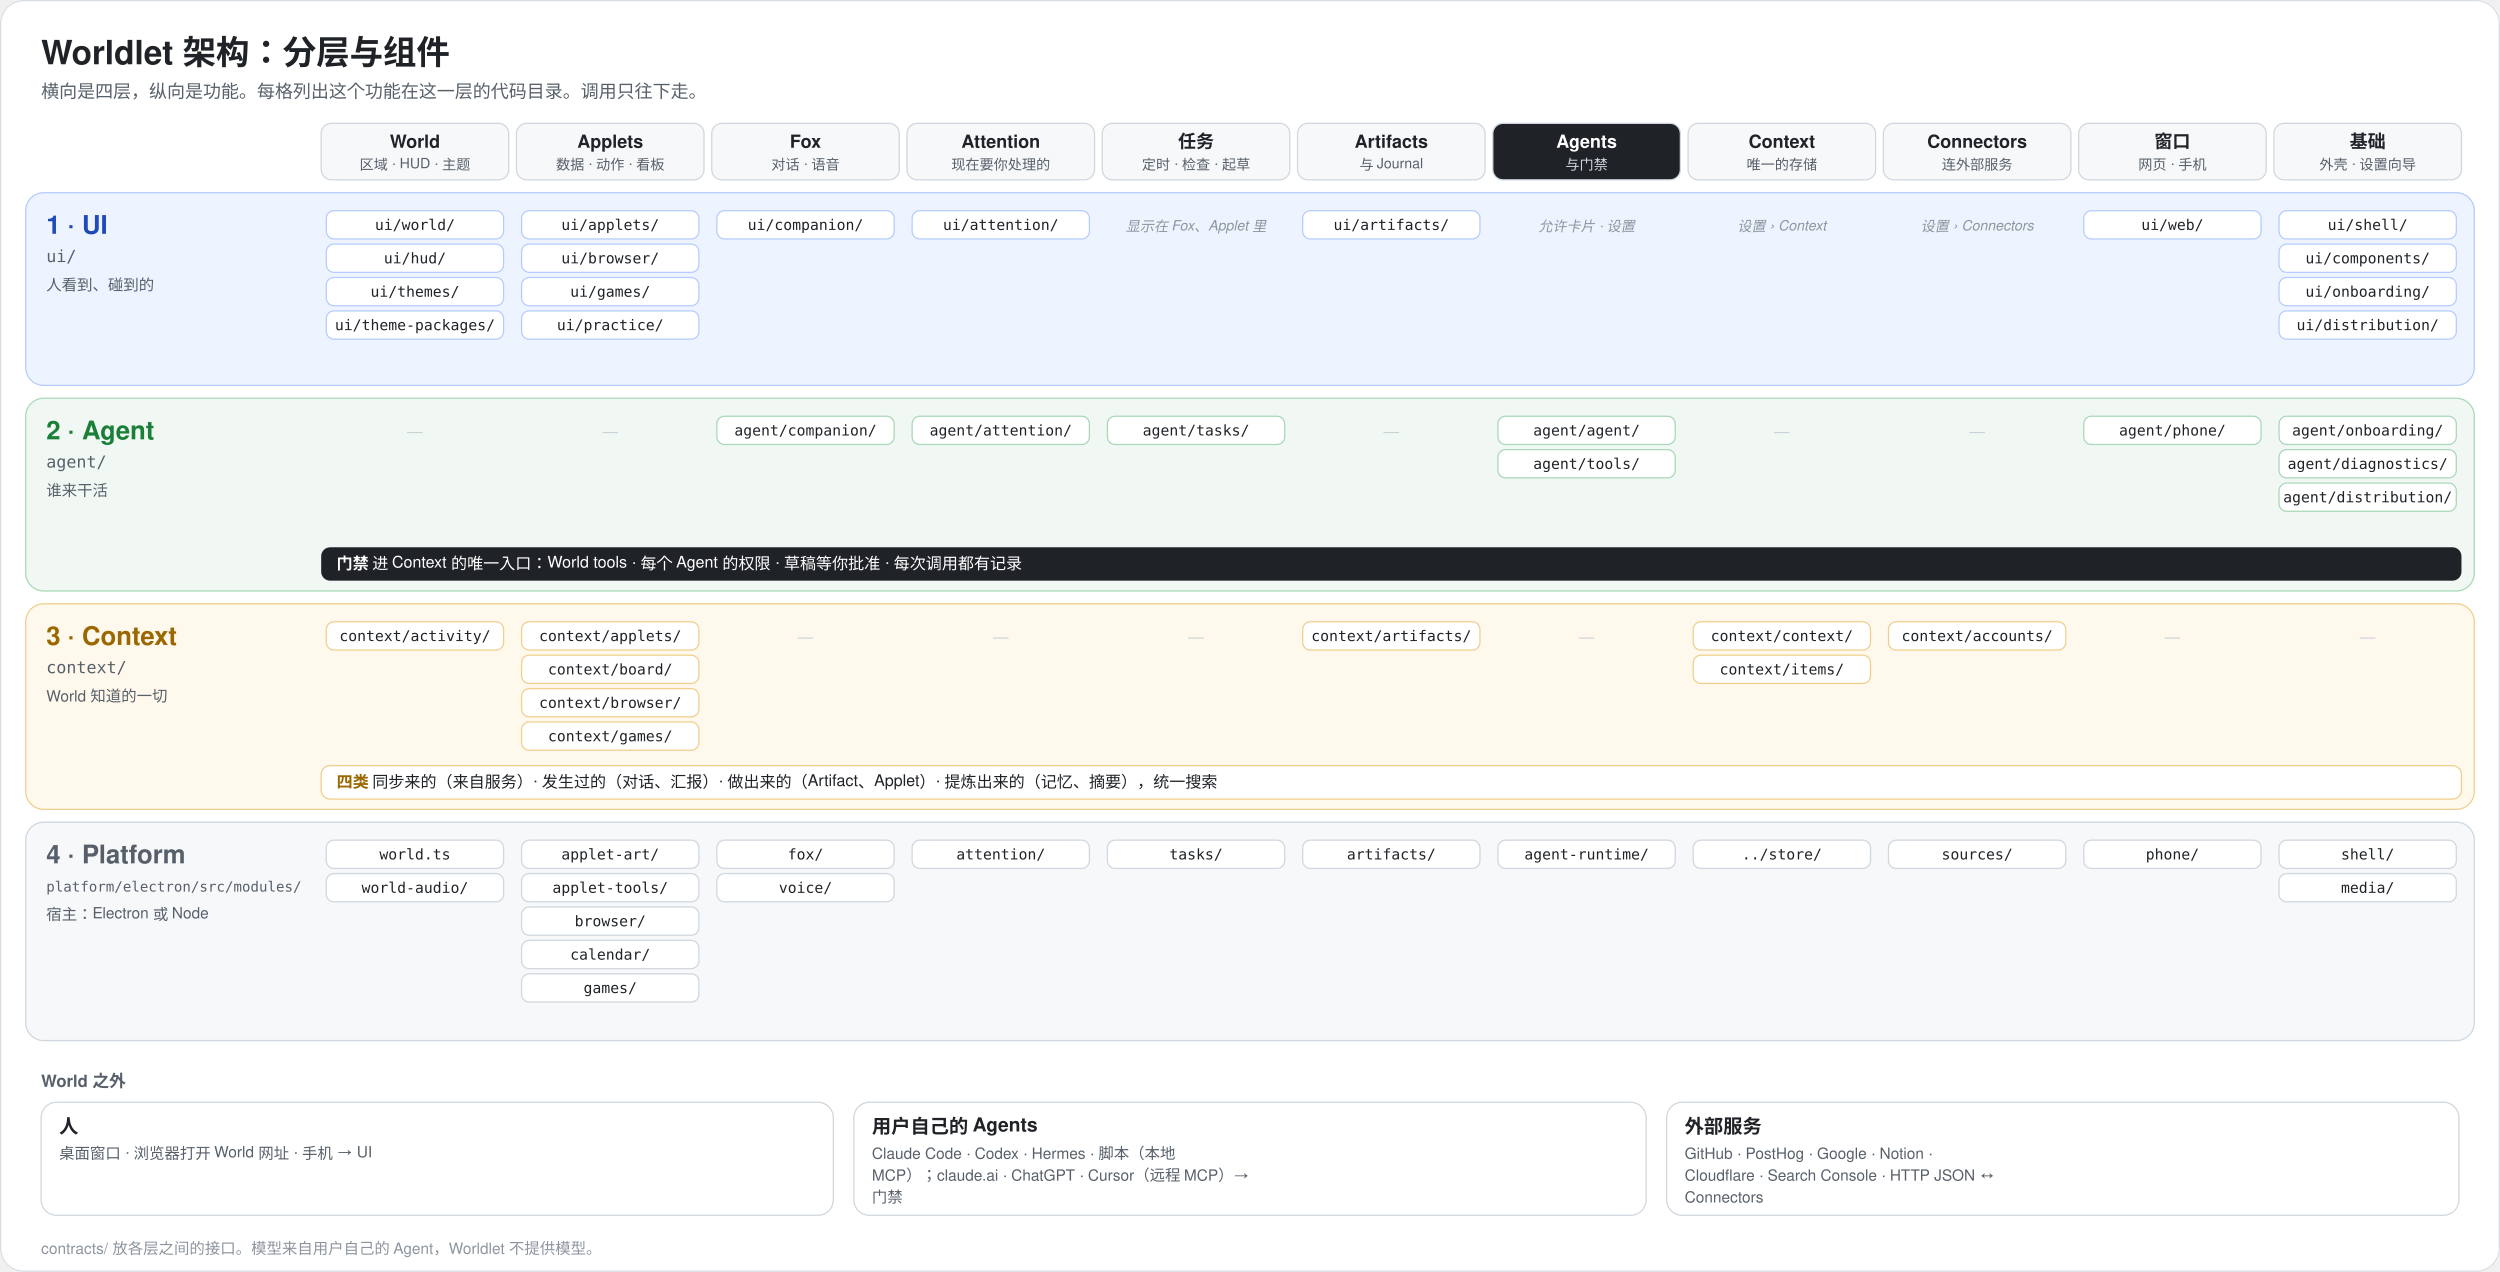
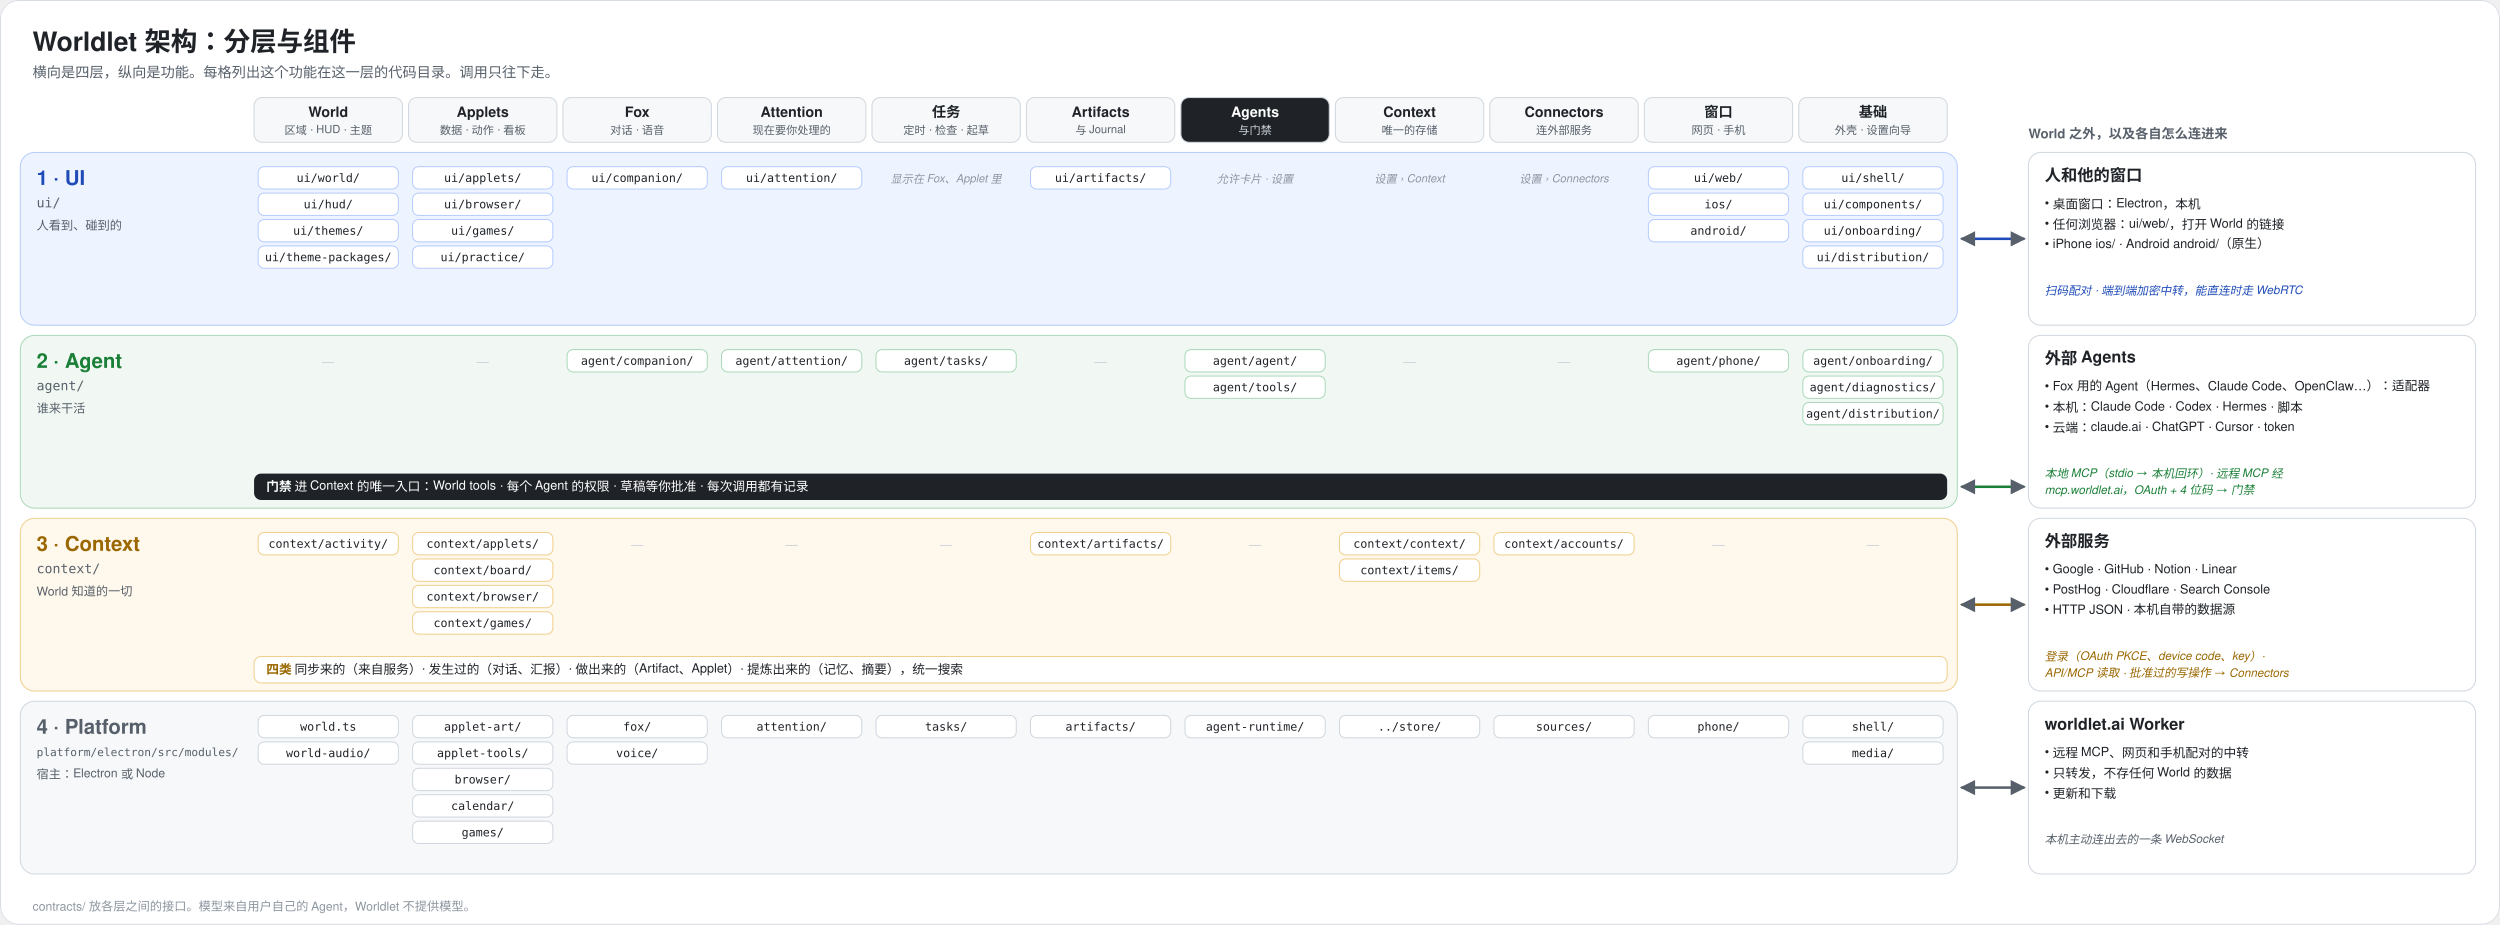
- <svg xmlns="http://www.w3.org/2000/svg" width="1946" height="990" viewBox="0 0 1946 990" font-family="-apple-system, 'Segoe UI', Helvetica, Arial, sans-serif">
+ <svg xmlns="http://www.w3.org/2000/svg" width="2460" height="910" viewBox="0 0 2460 910" font-family="-apple-system, 'Segoe UI', Helvetica, Arial, sans-serif">
  <defs>
-     <marker id="ar" viewBox="0 0 10 10" refX="9" refY="5" markerWidth="7" markerHeight="7" orient="auto-start-reverse">
+     <marker id="ar" viewBox="0 0 10 10" refX="9" refY="5" markerWidth="6" markerHeight="6" orient="auto-start-reverse">
      <path d="M0 0L10 5L0 10z" fill="#57606A" />
    </marker>
  </defs>
-   <rect width="1946" height="990" rx="18" fill="#FFFFFF" />
-   <rect x="0.5" y="0.5" width="1945" height="989" rx="18" fill="none" stroke="#D8DDE4" />
+   <rect width="2460" height="910" rx="18" fill="#FFFFFF" />
+   <rect x="0.5" y="0.5" width="2459" height="909" rx="18" fill="none" stroke="#D8DDE4" />
  <text x="32" y="50" font-size="26" font-weight="700" fill="#1F2328">Worldlet 架构：分层与组件</text>
  <text x="32" y="76" font-size="14" fill="#57606A">横向是四层，纵向是功能。每格列出这个功能在这一层的代码目录。调用只往下走。</text>
  <rect x="250" y="96" width="146" height="44" rx="8" fill="#F6F8FA" stroke="#D0D7DE" />
  <text x="323.0" y="115" font-size="14" font-weight="700" text-anchor="middle" fill="#1F2328">World</text>
  <text x="323.0" y="132" font-size="11" text-anchor="middle" fill="#57606A">区域 · HUD · 主题</text>
  <rect x="402" y="96" width="146" height="44" rx="8" fill="#F6F8FA" stroke="#D0D7DE" />
  <text x="475.0" y="115" font-size="14" font-weight="700" text-anchor="middle" fill="#1F2328">Applets</text>
  <text x="475.0" y="132" font-size="11" text-anchor="middle" fill="#57606A">数据 · 动作 · 看板</text>
  <rect x="554" y="96" width="146" height="44" rx="8" fill="#F6F8FA" stroke="#D0D7DE" />
  <text x="627.0" y="115" font-size="14" font-weight="700" text-anchor="middle" fill="#1F2328">Fox</text>
  <text x="627.0" y="132" font-size="11" text-anchor="middle" fill="#57606A">对话 · 语音</text>
  <rect x="706" y="96" width="146" height="44" rx="8" fill="#F6F8FA" stroke="#D0D7DE" />
  <text x="779.0" y="115" font-size="14" font-weight="700" text-anchor="middle" fill="#1F2328">Attention</text>
  <text x="779.0" y="132" font-size="11" text-anchor="middle" fill="#57606A">现在要你处理的</text>
  <rect x="858" y="96" width="146" height="44" rx="8" fill="#F6F8FA" stroke="#D0D7DE" />
  <text x="931.0" y="115" font-size="14" font-weight="700" text-anchor="middle" fill="#1F2328">任务</text>
  <text x="931.0" y="132" font-size="11" text-anchor="middle" fill="#57606A">定时 · 检查 · 起草</text>
  <rect x="1010" y="96" width="146" height="44" rx="8" fill="#F6F8FA" stroke="#D0D7DE" />
  <text x="1083.0" y="115" font-size="14" font-weight="700" text-anchor="middle" fill="#1F2328">Artifacts</text>
  <text x="1083.0" y="132" font-size="11" text-anchor="middle" fill="#57606A">与 Journal</text>
  <rect x="1162" y="96" width="146" height="44" rx="8" fill="#1F2328" stroke="#D0D7DE" />
  <text x="1235.0" y="115" font-size="14" font-weight="700" text-anchor="middle" fill="#FFFFFF">Agents</text>
  <text x="1235.0" y="132" font-size="11" text-anchor="middle" fill="#D0D7DE">与门禁</text>
  <rect x="1314" y="96" width="146" height="44" rx="8" fill="#F6F8FA" stroke="#D0D7DE" />
  <text x="1387.0" y="115" font-size="14" font-weight="700" text-anchor="middle" fill="#1F2328">Context</text>
  <text x="1387.0" y="132" font-size="11" text-anchor="middle" fill="#57606A">唯一的存储</text>
  <rect x="1466" y="96" width="146" height="44" rx="8" fill="#F6F8FA" stroke="#D0D7DE" />
  <text x="1539.0" y="115" font-size="14" font-weight="700" text-anchor="middle" fill="#1F2328">Connectors</text>
  <text x="1539.0" y="132" font-size="11" text-anchor="middle" fill="#57606A">连外部服务</text>
  <rect x="1618" y="96" width="146" height="44" rx="8" fill="#F6F8FA" stroke="#D0D7DE" />
  <text x="1691.0" y="115" font-size="14" font-weight="700" text-anchor="middle" fill="#1F2328">窗口</text>
  <text x="1691.0" y="132" font-size="11" text-anchor="middle" fill="#57606A">网页 · 手机</text>
  <rect x="1770" y="96" width="146" height="44" rx="8" fill="#F6F8FA" stroke="#D0D7DE" />
  <text x="1843.0" y="115" font-size="14" font-weight="700" text-anchor="middle" fill="#1F2328">基础</text>
  <text x="1843.0" y="132" font-size="11" text-anchor="middle" fill="#57606A">外壳 · 设置向导</text>
-   <rect x="20" y="150" width="1906" height="150" rx="14" fill="#EEF4FF" stroke="#B6CCFE" />
+   <rect x="20" y="150" width="1906" height="170" rx="14" fill="#EEF4FF" stroke="#B6CCFE" />
  <text x="36" y="182" font-size="20" font-weight="800" fill="#1F4BB8">1 · UI</text>
  <text x="36" y="204" font-size="13" font-family="ui-monospace, Menlo, monospace" fill="#57606A">ui/</text>
  <text x="36" y="226" font-size="12" fill="#57606A">人看到、碰到的</text>
  <rect x="254" y="164" width="138" height="22" rx="6" fill="#FFFFFF" stroke="#B6CCFE" />
  <text x="323.0" y="179" font-size="11.5" font-family="ui-monospace, Menlo, monospace" text-anchor="middle" fill="#1F2328">ui/world/</text>
  <rect x="254" y="190" width="138" height="22" rx="6" fill="#FFFFFF" stroke="#B6CCFE" />
  <text x="323.0" y="205" font-size="11.5" font-family="ui-monospace, Menlo, monospace" text-anchor="middle" fill="#1F2328">ui/hud/</text>
  <rect x="254" y="216" width="138" height="22" rx="6" fill="#FFFFFF" stroke="#B6CCFE" />
  <text x="323.0" y="231" font-size="11.5" font-family="ui-monospace, Menlo, monospace" text-anchor="middle" fill="#1F2328">ui/themes/</text>
  <rect x="254" y="242" width="138" height="22" rx="6" fill="#FFFFFF" stroke="#B6CCFE" />
  <text x="323.0" y="257" font-size="11.5" font-family="ui-monospace, Menlo, monospace" text-anchor="middle" fill="#1F2328">ui/theme-packages/</text>
  <rect x="406" y="164" width="138" height="22" rx="6" fill="#FFFFFF" stroke="#B6CCFE" />
  <text x="475.0" y="179" font-size="11.5" font-family="ui-monospace, Menlo, monospace" text-anchor="middle" fill="#1F2328">ui/applets/</text>
  <rect x="406" y="190" width="138" height="22" rx="6" fill="#FFFFFF" stroke="#B6CCFE" />
  <text x="475.0" y="205" font-size="11.5" font-family="ui-monospace, Menlo, monospace" text-anchor="middle" fill="#1F2328">ui/browser/</text>
  <rect x="406" y="216" width="138" height="22" rx="6" fill="#FFFFFF" stroke="#B6CCFE" />
  <text x="475.0" y="231" font-size="11.5" font-family="ui-monospace, Menlo, monospace" text-anchor="middle" fill="#1F2328">ui/games/</text>
  <rect x="406" y="242" width="138" height="22" rx="6" fill="#FFFFFF" stroke="#B6CCFE" />
  <text x="475.0" y="257" font-size="11.5" font-family="ui-monospace, Menlo, monospace" text-anchor="middle" fill="#1F2328">ui/practice/</text>
  <rect x="558" y="164" width="138" height="22" rx="6" fill="#FFFFFF" stroke="#B6CCFE" />
  <text x="627.0" y="179" font-size="11.5" font-family="ui-monospace, Menlo, monospace" text-anchor="middle" fill="#1F2328">ui/companion/</text>
  <rect x="710" y="164" width="138" height="22" rx="6" fill="#FFFFFF" stroke="#B6CCFE" />
  <text x="779.0" y="179" font-size="11.5" font-family="ui-monospace, Menlo, monospace" text-anchor="middle" fill="#1F2328">ui/attention/</text>
  <text x="931.0" y="180" font-size="11" text-anchor="middle" fill="#8C959F" font-style="italic">显示在 Fox、Applet 里</text>
  <rect x="1014" y="164" width="138" height="22" rx="6" fill="#FFFFFF" stroke="#B6CCFE" />
  <text x="1083.0" y="179" font-size="11.5" font-family="ui-monospace, Menlo, monospace" text-anchor="middle" fill="#1F2328">ui/artifacts/</text>
  <text x="1235.0" y="180" font-size="11" text-anchor="middle" fill="#8C959F" font-style="italic">允许卡片 · 设置</text>
  <text x="1387.0" y="180" font-size="11" text-anchor="middle" fill="#8C959F" font-style="italic">设置 › Context</text>
  <text x="1539.0" y="180" font-size="11" text-anchor="middle" fill="#8C959F" font-style="italic">设置 › Connectors</text>
  <rect x="1622" y="164" width="138" height="22" rx="6" fill="#FFFFFF" stroke="#B6CCFE" />
  <text x="1691.0" y="179" font-size="11.5" font-family="ui-monospace, Menlo, monospace" text-anchor="middle" fill="#1F2328">ui/web/</text>
+   <rect x="1622" y="190" width="138" height="22" rx="6" fill="#FFFFFF" stroke="#B6CCFE" />
+   <text x="1691.0" y="205" font-size="11.5" font-family="ui-monospace, Menlo, monospace" text-anchor="middle" fill="#1F2328">ios/</text>
+   <rect x="1622" y="216" width="138" height="22" rx="6" fill="#FFFFFF" stroke="#B6CCFE" />
+   <text x="1691.0" y="231" font-size="11.5" font-family="ui-monospace, Menlo, monospace" text-anchor="middle" fill="#1F2328">android/</text>
  <rect x="1774" y="164" width="138" height="22" rx="6" fill="#FFFFFF" stroke="#B6CCFE" />
  <text x="1843.0" y="179" font-size="11.5" font-family="ui-monospace, Menlo, monospace" text-anchor="middle" fill="#1F2328">ui/shell/</text>
  <rect x="1774" y="190" width="138" height="22" rx="6" fill="#FFFFFF" stroke="#B6CCFE" />
  <text x="1843.0" y="205" font-size="11.5" font-family="ui-monospace, Menlo, monospace" text-anchor="middle" fill="#1F2328">ui/components/</text>
  <rect x="1774" y="216" width="138" height="22" rx="6" fill="#FFFFFF" stroke="#B6CCFE" />
  <text x="1843.0" y="231" font-size="11.5" font-family="ui-monospace, Menlo, monospace" text-anchor="middle" fill="#1F2328">ui/onboarding/</text>
  <rect x="1774" y="242" width="138" height="22" rx="6" fill="#FFFFFF" stroke="#B6CCFE" />
  <text x="1843.0" y="257" font-size="11.5" font-family="ui-monospace, Menlo, monospace" text-anchor="middle" fill="#1F2328">ui/distribution/</text>
-   <rect x="20" y="310" width="1906" height="150" rx="14" fill="#F1F8F3" stroke="#A9D8B8" />
-   <text x="36" y="342" font-size="20" font-weight="800" fill="#1A7F37">2 · Agent</text>
-   <text x="36" y="364" font-size="13" font-family="ui-monospace, Menlo, monospace" fill="#57606A">agent/</text>
-   <text x="36" y="386" font-size="12" fill="#57606A">谁来干活</text>
-   <text x="323.0" y="340" font-size="12" text-anchor="middle" fill="#C9D1D9">—</text>
-   <text x="475.0" y="340" font-size="12" text-anchor="middle" fill="#C9D1D9">—</text>
-   <rect x="558" y="324" width="138" height="22" rx="6" fill="#FFFFFF" stroke="#A9D8B8" />
-   <text x="627.0" y="339" font-size="11.5" font-family="ui-monospace, Menlo, monospace" text-anchor="middle" fill="#1F2328">agent/companion/</text>
-   <rect x="710" y="324" width="138" height="22" rx="6" fill="#FFFFFF" stroke="#A9D8B8" />
-   <text x="779.0" y="339" font-size="11.5" font-family="ui-monospace, Menlo, monospace" text-anchor="middle" fill="#1F2328">agent/attention/</text>
-   <rect x="862" y="324" width="138" height="22" rx="6" fill="#FFFFFF" stroke="#A9D8B8" />
-   <text x="931.0" y="339" font-size="11.5" font-family="ui-monospace, Menlo, monospace" text-anchor="middle" fill="#1F2328">agent/tasks/</text>
-   <text x="1083.0" y="340" font-size="12" text-anchor="middle" fill="#C9D1D9">—</text>
-   <rect x="1166" y="324" width="138" height="22" rx="6" fill="#FFFFFF" stroke="#A9D8B8" />
-   <text x="1235.0" y="339" font-size="11.5" font-family="ui-monospace, Menlo, monospace" text-anchor="middle" fill="#1F2328">agent/agent/</text>
-   <rect x="1166" y="350" width="138" height="22" rx="6" fill="#FFFFFF" stroke="#A9D8B8" />
-   <text x="1235.0" y="365" font-size="11.5" font-family="ui-monospace, Menlo, monospace" text-anchor="middle" fill="#1F2328">agent/tools/</text>
-   <text x="1387.0" y="340" font-size="12" text-anchor="middle" fill="#C9D1D9">—</text>
-   <text x="1539.0" y="340" font-size="12" text-anchor="middle" fill="#C9D1D9">—</text>
-   <rect x="1622" y="324" width="138" height="22" rx="6" fill="#FFFFFF" stroke="#A9D8B8" />
-   <text x="1691.0" y="339" font-size="11.5" font-family="ui-monospace, Menlo, monospace" text-anchor="middle" fill="#1F2328">agent/phone/</text>
-   <rect x="1774" y="324" width="138" height="22" rx="6" fill="#FFFFFF" stroke="#A9D8B8" />
-   <text x="1843.0" y="339" font-size="11.5" font-family="ui-monospace, Menlo, monospace" text-anchor="middle" fill="#1F2328">agent/onboarding/</text>
-   <rect x="1774" y="350" width="138" height="22" rx="6" fill="#FFFFFF" stroke="#A9D8B8" />
-   <text x="1843.0" y="365" font-size="11.5" font-family="ui-monospace, Menlo, monospace" text-anchor="middle" fill="#1F2328">agent/diagnostics/</text>
-   <rect x="1774" y="376" width="138" height="22" rx="6" fill="#FFFFFF" stroke="#A9D8B8" />
-   <text x="1843.0" y="391" font-size="11.5" font-family="ui-monospace, Menlo, monospace" text-anchor="middle" fill="#1F2328">agent/distribution/</text>
-   <rect x="250" y="426" width="1666" height="26" rx="7" fill="#1F2328" />
-   <text x="262" y="443" font-size="12.5" fill="#FFFFFF">
+   <rect x="20" y="330" width="1906" height="170" rx="14" fill="#F1F8F3" stroke="#A9D8B8" />
+   <text x="36" y="362" font-size="20" font-weight="800" fill="#1A7F37">2 · Agent</text>
+   <text x="36" y="384" font-size="13" font-family="ui-monospace, Menlo, monospace" fill="#57606A">agent/</text>
+   <text x="36" y="406" font-size="12" fill="#57606A">谁来干活</text>
+   <text x="323.0" y="360" font-size="12" text-anchor="middle" fill="#C9D1D9">—</text>
+   <text x="475.0" y="360" font-size="12" text-anchor="middle" fill="#C9D1D9">—</text>
+   <rect x="558" y="344" width="138" height="22" rx="6" fill="#FFFFFF" stroke="#A9D8B8" />
+   <text x="627.0" y="359" font-size="11.5" font-family="ui-monospace, Menlo, monospace" text-anchor="middle" fill="#1F2328">agent/companion/</text>
+   <rect x="710" y="344" width="138" height="22" rx="6" fill="#FFFFFF" stroke="#A9D8B8" />
+   <text x="779.0" y="359" font-size="11.5" font-family="ui-monospace, Menlo, monospace" text-anchor="middle" fill="#1F2328">agent/attention/</text>
+   <rect x="862" y="344" width="138" height="22" rx="6" fill="#FFFFFF" stroke="#A9D8B8" />
+   <text x="931.0" y="359" font-size="11.5" font-family="ui-monospace, Menlo, monospace" text-anchor="middle" fill="#1F2328">agent/tasks/</text>
+   <text x="1083.0" y="360" font-size="12" text-anchor="middle" fill="#C9D1D9">—</text>
+   <rect x="1166" y="344" width="138" height="22" rx="6" fill="#FFFFFF" stroke="#A9D8B8" />
+   <text x="1235.0" y="359" font-size="11.5" font-family="ui-monospace, Menlo, monospace" text-anchor="middle" fill="#1F2328">agent/agent/</text>
+   <rect x="1166" y="370" width="138" height="22" rx="6" fill="#FFFFFF" stroke="#A9D8B8" />
+   <text x="1235.0" y="385" font-size="11.5" font-family="ui-monospace, Menlo, monospace" text-anchor="middle" fill="#1F2328">agent/tools/</text>
+   <text x="1387.0" y="360" font-size="12" text-anchor="middle" fill="#C9D1D9">—</text>
+   <text x="1539.0" y="360" font-size="12" text-anchor="middle" fill="#C9D1D9">—</text>
+   <rect x="1622" y="344" width="138" height="22" rx="6" fill="#FFFFFF" stroke="#A9D8B8" />
+   <text x="1691.0" y="359" font-size="11.5" font-family="ui-monospace, Menlo, monospace" text-anchor="middle" fill="#1F2328">agent/phone/</text>
+   <rect x="1774" y="344" width="138" height="22" rx="6" fill="#FFFFFF" stroke="#A9D8B8" />
+   <text x="1843.0" y="359" font-size="11.5" font-family="ui-monospace, Menlo, monospace" text-anchor="middle" fill="#1F2328">agent/onboarding/</text>
+   <rect x="1774" y="370" width="138" height="22" rx="6" fill="#FFFFFF" stroke="#A9D8B8" />
+   <text x="1843.0" y="385" font-size="11.5" font-family="ui-monospace, Menlo, monospace" text-anchor="middle" fill="#1F2328">agent/diagnostics/</text>
+   <rect x="1774" y="396" width="138" height="22" rx="6" fill="#FFFFFF" stroke="#A9D8B8" />
+   <text x="1843.0" y="411" font-size="11.5" font-family="ui-monospace, Menlo, monospace" text-anchor="middle" fill="#1F2328">agent/distribution/</text>
+   <rect x="250" y="466" width="1666" height="26" rx="7" fill="#1F2328" />
+   <text x="262" y="483" font-size="12.5" fill="#FFFFFF">
    <tspan font-weight="800">门禁</tspan>  进 Context 的唯一入口：World tools · 每个 Agent 的权限 · 草稿等你批准 · 每次调用都有记录</text>
-   <rect x="20" y="470" width="1906" height="160" rx="14" fill="#FFF8EC" stroke="#F0CF8E" />
-   <text x="36" y="502" font-size="20" font-weight="800" fill="#9A6700">3 · Context</text>
-   <text x="36" y="524" font-size="13" font-family="ui-monospace, Menlo, monospace" fill="#57606A">context/</text>
-   <text x="36" y="546" font-size="12" fill="#57606A">World 知道的一切</text>
-   <rect x="254" y="484" width="138" height="22" rx="6" fill="#FFFFFF" stroke="#F0CF8E" />
-   <text x="323.0" y="499" font-size="11.5" font-family="ui-monospace, Menlo, monospace" text-anchor="middle" fill="#1F2328">context/activity/</text>
-   <rect x="406" y="484" width="138" height="22" rx="6" fill="#FFFFFF" stroke="#F0CF8E" />
-   <text x="475.0" y="499" font-size="11.5" font-family="ui-monospace, Menlo, monospace" text-anchor="middle" fill="#1F2328">context/applets/</text>
-   <rect x="406" y="510" width="138" height="22" rx="6" fill="#FFFFFF" stroke="#F0CF8E" />
-   <text x="475.0" y="525" font-size="11.5" font-family="ui-monospace, Menlo, monospace" text-anchor="middle" fill="#1F2328">context/board/</text>
-   <rect x="406" y="536" width="138" height="22" rx="6" fill="#FFFFFF" stroke="#F0CF8E" />
-   <text x="475.0" y="551" font-size="11.5" font-family="ui-monospace, Menlo, monospace" text-anchor="middle" fill="#1F2328">context/browser/</text>
-   <rect x="406" y="562" width="138" height="22" rx="6" fill="#FFFFFF" stroke="#F0CF8E" />
-   <text x="475.0" y="577" font-size="11.5" font-family="ui-monospace, Menlo, monospace" text-anchor="middle" fill="#1F2328">context/games/</text>
-   <text x="627.0" y="500" font-size="12" text-anchor="middle" fill="#C9D1D9">—</text>
-   <text x="779.0" y="500" font-size="12" text-anchor="middle" fill="#C9D1D9">—</text>
-   <text x="931.0" y="500" font-size="12" text-anchor="middle" fill="#C9D1D9">—</text>
-   <rect x="1014" y="484" width="138" height="22" rx="6" fill="#FFFFFF" stroke="#F0CF8E" />
-   <text x="1083.0" y="499" font-size="11.5" font-family="ui-monospace, Menlo, monospace" text-anchor="middle" fill="#1F2328">context/artifacts/</text>
-   <text x="1235.0" y="500" font-size="12" text-anchor="middle" fill="#C9D1D9">—</text>
-   <rect x="1318" y="484" width="138" height="22" rx="6" fill="#FFFFFF" stroke="#F0CF8E" />
-   <text x="1387.0" y="499" font-size="11.5" font-family="ui-monospace, Menlo, monospace" text-anchor="middle" fill="#1F2328">context/context/</text>
-   <rect x="1318" y="510" width="138" height="22" rx="6" fill="#FFFFFF" stroke="#F0CF8E" />
-   <text x="1387.0" y="525" font-size="11.5" font-family="ui-monospace, Menlo, monospace" text-anchor="middle" fill="#1F2328">context/items/</text>
-   <rect x="1470" y="484" width="138" height="22" rx="6" fill="#FFFFFF" stroke="#F0CF8E" />
-   <text x="1539.0" y="499" font-size="11.5" font-family="ui-monospace, Menlo, monospace" text-anchor="middle" fill="#1F2328">context/accounts/</text>
-   <text x="1691.0" y="500" font-size="12" text-anchor="middle" fill="#C9D1D9">—</text>
-   <text x="1843.0" y="500" font-size="12" text-anchor="middle" fill="#C9D1D9">—</text>
-   <rect x="250" y="596" width="1666" height="26" rx="7" fill="#FFFFFF" stroke="#F0CF8E" />
-   <text x="262" y="613" font-size="12.5" fill="#1F2328">
+   <rect x="20" y="510" width="1906" height="170" rx="14" fill="#FFF8EC" stroke="#F0CF8E" />
+   <text x="36" y="542" font-size="20" font-weight="800" fill="#9A6700">3 · Context</text>
+   <text x="36" y="564" font-size="13" font-family="ui-monospace, Menlo, monospace" fill="#57606A">context/</text>
+   <text x="36" y="586" font-size="12" fill="#57606A">World 知道的一切</text>
+   <rect x="254" y="524" width="138" height="22" rx="6" fill="#FFFFFF" stroke="#F0CF8E" />
+   <text x="323.0" y="539" font-size="11.5" font-family="ui-monospace, Menlo, monospace" text-anchor="middle" fill="#1F2328">context/activity/</text>
+   <rect x="406" y="524" width="138" height="22" rx="6" fill="#FFFFFF" stroke="#F0CF8E" />
+   <text x="475.0" y="539" font-size="11.5" font-family="ui-monospace, Menlo, monospace" text-anchor="middle" fill="#1F2328">context/applets/</text>
+   <rect x="406" y="550" width="138" height="22" rx="6" fill="#FFFFFF" stroke="#F0CF8E" />
+   <text x="475.0" y="565" font-size="11.5" font-family="ui-monospace, Menlo, monospace" text-anchor="middle" fill="#1F2328">context/board/</text>
+   <rect x="406" y="576" width="138" height="22" rx="6" fill="#FFFFFF" stroke="#F0CF8E" />
+   <text x="475.0" y="591" font-size="11.5" font-family="ui-monospace, Menlo, monospace" text-anchor="middle" fill="#1F2328">context/browser/</text>
+   <rect x="406" y="602" width="138" height="22" rx="6" fill="#FFFFFF" stroke="#F0CF8E" />
+   <text x="475.0" y="617" font-size="11.5" font-family="ui-monospace, Menlo, monospace" text-anchor="middle" fill="#1F2328">context/games/</text>
+   <text x="627.0" y="540" font-size="12" text-anchor="middle" fill="#C9D1D9">—</text>
+   <text x="779.0" y="540" font-size="12" text-anchor="middle" fill="#C9D1D9">—</text>
+   <text x="931.0" y="540" font-size="12" text-anchor="middle" fill="#C9D1D9">—</text>
+   <rect x="1014" y="524" width="138" height="22" rx="6" fill="#FFFFFF" stroke="#F0CF8E" />
+   <text x="1083.0" y="539" font-size="11.5" font-family="ui-monospace, Menlo, monospace" text-anchor="middle" fill="#1F2328">context/artifacts/</text>
+   <text x="1235.0" y="540" font-size="12" text-anchor="middle" fill="#C9D1D9">—</text>
+   <rect x="1318" y="524" width="138" height="22" rx="6" fill="#FFFFFF" stroke="#F0CF8E" />
+   <text x="1387.0" y="539" font-size="11.5" font-family="ui-monospace, Menlo, monospace" text-anchor="middle" fill="#1F2328">context/context/</text>
+   <rect x="1318" y="550" width="138" height="22" rx="6" fill="#FFFFFF" stroke="#F0CF8E" />
+   <text x="1387.0" y="565" font-size="11.5" font-family="ui-monospace, Menlo, monospace" text-anchor="middle" fill="#1F2328">context/items/</text>
+   <rect x="1470" y="524" width="138" height="22" rx="6" fill="#FFFFFF" stroke="#F0CF8E" />
+   <text x="1539.0" y="539" font-size="11.5" font-family="ui-monospace, Menlo, monospace" text-anchor="middle" fill="#1F2328">context/accounts/</text>
+   <text x="1691.0" y="540" font-size="12" text-anchor="middle" fill="#C9D1D9">—</text>
+   <text x="1843.0" y="540" font-size="12" text-anchor="middle" fill="#C9D1D9">—</text>
+   <rect x="250" y="646" width="1666" height="26" rx="7" fill="#FFFFFF" stroke="#F0CF8E" />
+   <text x="262" y="663" font-size="12.5" fill="#1F2328">
    <tspan font-weight="800" fill="#9A6700">四类</tspan>  同步来的（来自服务）· 发生过的（对话、汇报）· 做出来的（Artifact、Applet）· 提炼出来的（记忆、摘要），统一搜索</text>
-   <rect x="20" y="640" width="1906" height="170" rx="14" fill="#F6F8FA" stroke="#D0D7DE" />
-   <text x="36" y="672" font-size="20" font-weight="800" fill="#57606A">4 · Platform</text>
-   <text x="36" y="694" font-size="11" font-family="ui-monospace, Menlo, monospace" fill="#57606A">platform/electron/src/modules/</text>
-   <text x="36" y="716" font-size="12" fill="#57606A">宿主：Electron 或 Node</text>
-   <rect x="254" y="654" width="138" height="22" rx="6" fill="#FFFFFF" stroke="#D0D7DE" />
-   <text x="323.0" y="669" font-size="11.5" font-family="ui-monospace, Menlo, monospace" text-anchor="middle" fill="#1F2328">world.ts</text>
-   <rect x="254" y="680" width="138" height="22" rx="6" fill="#FFFFFF" stroke="#D0D7DE" />
-   <text x="323.0" y="695" font-size="11.5" font-family="ui-monospace, Menlo, monospace" text-anchor="middle" fill="#1F2328">world-audio/</text>
-   <rect x="406" y="654" width="138" height="22" rx="6" fill="#FFFFFF" stroke="#D0D7DE" />
-   <text x="475.0" y="669" font-size="11.5" font-family="ui-monospace, Menlo, monospace" text-anchor="middle" fill="#1F2328">applet-art/</text>
-   <rect x="406" y="680" width="138" height="22" rx="6" fill="#FFFFFF" stroke="#D0D7DE" />
-   <text x="475.0" y="695" font-size="11.5" font-family="ui-monospace, Menlo, monospace" text-anchor="middle" fill="#1F2328">applet-tools/</text>
-   <rect x="406" y="706" width="138" height="22" rx="6" fill="#FFFFFF" stroke="#D0D7DE" />
-   <text x="475.0" y="721" font-size="11.5" font-family="ui-monospace, Menlo, monospace" text-anchor="middle" fill="#1F2328">browser/</text>
-   <rect x="406" y="732" width="138" height="22" rx="6" fill="#FFFFFF" stroke="#D0D7DE" />
-   <text x="475.0" y="747" font-size="11.5" font-family="ui-monospace, Menlo, monospace" text-anchor="middle" fill="#1F2328">calendar/</text>
-   <rect x="406" y="758" width="138" height="22" rx="6" fill="#FFFFFF" stroke="#D0D7DE" />
-   <text x="475.0" y="773" font-size="11.5" font-family="ui-monospace, Menlo, monospace" text-anchor="middle" fill="#1F2328">games/</text>
-   <rect x="558" y="654" width="138" height="22" rx="6" fill="#FFFFFF" stroke="#D0D7DE" />
-   <text x="627.0" y="669" font-size="11.5" font-family="ui-monospace, Menlo, monospace" text-anchor="middle" fill="#1F2328">fox/</text>
-   <rect x="558" y="680" width="138" height="22" rx="6" fill="#FFFFFF" stroke="#D0D7DE" />
-   <text x="627.0" y="695" font-size="11.5" font-family="ui-monospace, Menlo, monospace" text-anchor="middle" fill="#1F2328">voice/</text>
-   <rect x="710" y="654" width="138" height="22" rx="6" fill="#FFFFFF" stroke="#D0D7DE" />
-   <text x="779.0" y="669" font-size="11.5" font-family="ui-monospace, Menlo, monospace" text-anchor="middle" fill="#1F2328">attention/</text>
-   <rect x="862" y="654" width="138" height="22" rx="6" fill="#FFFFFF" stroke="#D0D7DE" />
-   <text x="931.0" y="669" font-size="11.5" font-family="ui-monospace, Menlo, monospace" text-anchor="middle" fill="#1F2328">tasks/</text>
-   <rect x="1014" y="654" width="138" height="22" rx="6" fill="#FFFFFF" stroke="#D0D7DE" />
-   <text x="1083.0" y="669" font-size="11.5" font-family="ui-monospace, Menlo, monospace" text-anchor="middle" fill="#1F2328">artifacts/</text>
-   <rect x="1166" y="654" width="138" height="22" rx="6" fill="#FFFFFF" stroke="#D0D7DE" />
-   <text x="1235.0" y="669" font-size="11.5" font-family="ui-monospace, Menlo, monospace" text-anchor="middle" fill="#1F2328">agent-runtime/</text>
-   <rect x="1318" y="654" width="138" height="22" rx="6" fill="#FFFFFF" stroke="#D0D7DE" />
-   <text x="1387.0" y="669" font-size="11.5" font-family="ui-monospace, Menlo, monospace" text-anchor="middle" fill="#1F2328">../store/</text>
-   <rect x="1470" y="654" width="138" height="22" rx="6" fill="#FFFFFF" stroke="#D0D7DE" />
-   <text x="1539.0" y="669" font-size="11.5" font-family="ui-monospace, Menlo, monospace" text-anchor="middle" fill="#1F2328">sources/</text>
-   <rect x="1622" y="654" width="138" height="22" rx="6" fill="#FFFFFF" stroke="#D0D7DE" />
-   <text x="1691.0" y="669" font-size="11.5" font-family="ui-monospace, Menlo, monospace" text-anchor="middle" fill="#1F2328">phone/</text>
-   <rect x="1774" y="654" width="138" height="22" rx="6" fill="#FFFFFF" stroke="#D0D7DE" />
-   <text x="1843.0" y="669" font-size="11.5" font-family="ui-monospace, Menlo, monospace" text-anchor="middle" fill="#1F2328">shell/</text>
-   <rect x="1774" y="680" width="138" height="22" rx="6" fill="#FFFFFF" stroke="#D0D7DE" />
-   <text x="1843.0" y="695" font-size="11.5" font-family="ui-monospace, Menlo, monospace" text-anchor="middle" fill="#1F2328">media/</text>
-   <text x="32" y="846" font-size="13" font-weight="700" fill="#57606A">World 之外</text>
-   <rect x="32.0" y="858" width="616.667" height="88" rx="12" fill="#FFFFFF" stroke="#D0D7DE" />
-   <text x="46.0" y="882" font-size="15" font-weight="700" fill="#1F2328">人</text>
-   <text x="46.0" y="902" font-size="12" fill="#57606A">桌面窗口 · 浏览器打开 World 网址 · 手机 → UI</text>
-   <rect x="664.667" y="858" width="616.667" height="88" rx="12" fill="#FFFFFF" stroke="#D0D7DE" />
-   <text x="678.667" y="882" font-size="15" font-weight="700" fill="#1F2328">用户自己的 Agents</text>
-   <text x="678.667" y="902" font-size="12" fill="#57606A">Claude Code · Codex · Hermes · 脚本（本地</text>
-   <text x="678.667" y="919" font-size="12" fill="#57606A">MCP）；claude.ai · ChatGPT · Cursor（远程 MCP）→</text>
-   <text x="678.667" y="936" font-size="12" fill="#57606A">门禁</text>
-   <rect x="1297.333" y="858" width="616.667" height="88" rx="12" fill="#FFFFFF" stroke="#D0D7DE" />
-   <text x="1311.333" y="882" font-size="15" font-weight="700" fill="#1F2328">外部服务</text>
-   <text x="1311.333" y="902" font-size="12" fill="#57606A">GitHub · PostHog · Google · Notion ·</text>
-   <text x="1311.333" y="919" font-size="12" fill="#57606A">Cloudflare · Search Console · HTTP JSON ↔</text>
-   <text x="1311.333" y="936" font-size="12" fill="#57606A">Connectors</text>
-   <text x="32" y="976" font-size="12" fill="#8C959F">contracts/ 放各层之间的接口。模型来自用户自己的 Agent，Worldlet 不提供模型。</text>
+   <rect x="20" y="690" width="1906" height="170" rx="14" fill="#F6F8FA" stroke="#D0D7DE" />
+   <text x="36" y="722" font-size="20" font-weight="800" fill="#57606A">4 · Platform</text>
+   <text x="36" y="744" font-size="11" font-family="ui-monospace, Menlo, monospace" fill="#57606A">platform/electron/src/modules/</text>
+   <text x="36" y="766" font-size="12" fill="#57606A">宿主：Electron 或 Node</text>
+   <rect x="254" y="704" width="138" height="22" rx="6" fill="#FFFFFF" stroke="#D0D7DE" />
+   <text x="323.0" y="719" font-size="11.5" font-family="ui-monospace, Menlo, monospace" text-anchor="middle" fill="#1F2328">world.ts</text>
+   <rect x="254" y="730" width="138" height="22" rx="6" fill="#FFFFFF" stroke="#D0D7DE" />
+   <text x="323.0" y="745" font-size="11.5" font-family="ui-monospace, Menlo, monospace" text-anchor="middle" fill="#1F2328">world-audio/</text>
+   <rect x="406" y="704" width="138" height="22" rx="6" fill="#FFFFFF" stroke="#D0D7DE" />
+   <text x="475.0" y="719" font-size="11.5" font-family="ui-monospace, Menlo, monospace" text-anchor="middle" fill="#1F2328">applet-art/</text>
+   <rect x="406" y="730" width="138" height="22" rx="6" fill="#FFFFFF" stroke="#D0D7DE" />
+   <text x="475.0" y="745" font-size="11.5" font-family="ui-monospace, Menlo, monospace" text-anchor="middle" fill="#1F2328">applet-tools/</text>
+   <rect x="406" y="756" width="138" height="22" rx="6" fill="#FFFFFF" stroke="#D0D7DE" />
+   <text x="475.0" y="771" font-size="11.5" font-family="ui-monospace, Menlo, monospace" text-anchor="middle" fill="#1F2328">browser/</text>
+   <rect x="406" y="782" width="138" height="22" rx="6" fill="#FFFFFF" stroke="#D0D7DE" />
+   <text x="475.0" y="797" font-size="11.5" font-family="ui-monospace, Menlo, monospace" text-anchor="middle" fill="#1F2328">calendar/</text>
+   <rect x="406" y="808" width="138" height="22" rx="6" fill="#FFFFFF" stroke="#D0D7DE" />
+   <text x="475.0" y="823" font-size="11.5" font-family="ui-monospace, Menlo, monospace" text-anchor="middle" fill="#1F2328">games/</text>
+   <rect x="558" y="704" width="138" height="22" rx="6" fill="#FFFFFF" stroke="#D0D7DE" />
+   <text x="627.0" y="719" font-size="11.5" font-family="ui-monospace, Menlo, monospace" text-anchor="middle" fill="#1F2328">fox/</text>
+   <rect x="558" y="730" width="138" height="22" rx="6" fill="#FFFFFF" stroke="#D0D7DE" />
+   <text x="627.0" y="745" font-size="11.5" font-family="ui-monospace, Menlo, monospace" text-anchor="middle" fill="#1F2328">voice/</text>
+   <rect x="710" y="704" width="138" height="22" rx="6" fill="#FFFFFF" stroke="#D0D7DE" />
+   <text x="779.0" y="719" font-size="11.5" font-family="ui-monospace, Menlo, monospace" text-anchor="middle" fill="#1F2328">attention/</text>
+   <rect x="862" y="704" width="138" height="22" rx="6" fill="#FFFFFF" stroke="#D0D7DE" />
+   <text x="931.0" y="719" font-size="11.5" font-family="ui-monospace, Menlo, monospace" text-anchor="middle" fill="#1F2328">tasks/</text>
+   <rect x="1014" y="704" width="138" height="22" rx="6" fill="#FFFFFF" stroke="#D0D7DE" />
+   <text x="1083.0" y="719" font-size="11.5" font-family="ui-monospace, Menlo, monospace" text-anchor="middle" fill="#1F2328">artifacts/</text>
+   <rect x="1166" y="704" width="138" height="22" rx="6" fill="#FFFFFF" stroke="#D0D7DE" />
+   <text x="1235.0" y="719" font-size="11.5" font-family="ui-monospace, Menlo, monospace" text-anchor="middle" fill="#1F2328">agent-runtime/</text>
+   <rect x="1318" y="704" width="138" height="22" rx="6" fill="#FFFFFF" stroke="#D0D7DE" />
+   <text x="1387.0" y="719" font-size="11.5" font-family="ui-monospace, Menlo, monospace" text-anchor="middle" fill="#1F2328">../store/</text>
+   <rect x="1470" y="704" width="138" height="22" rx="6" fill="#FFFFFF" stroke="#D0D7DE" />
+   <text x="1539.0" y="719" font-size="11.5" font-family="ui-monospace, Menlo, monospace" text-anchor="middle" fill="#1F2328">sources/</text>
+   <rect x="1622" y="704" width="138" height="22" rx="6" fill="#FFFFFF" stroke="#D0D7DE" />
+   <text x="1691.0" y="719" font-size="11.5" font-family="ui-monospace, Menlo, monospace" text-anchor="middle" fill="#1F2328">phone/</text>
+   <rect x="1774" y="704" width="138" height="22" rx="6" fill="#FFFFFF" stroke="#D0D7DE" />
+   <text x="1843.0" y="719" font-size="11.5" font-family="ui-monospace, Menlo, monospace" text-anchor="middle" fill="#1F2328">shell/</text>
+   <rect x="1774" y="730" width="138" height="22" rx="6" fill="#FFFFFF" stroke="#D0D7DE" />
+   <text x="1843.0" y="745" font-size="11.5" font-family="ui-monospace, Menlo, monospace" text-anchor="middle" fill="#1F2328">media/</text>
+   <text x="1996" y="136" font-size="13" font-weight="700" fill="#57606A">World 之外，以及各自怎么连进来</text>
+   <rect x="1996" y="150" width="440" height="170" rx="12" fill="#FFFFFF" stroke="#D0D7DE" />
+   <text x="2012" y="178" font-size="16" font-weight="700" fill="#1F2328">人和他的窗口</text>
+   <text x="2012" y="204" font-size="12.5" fill="#1F2328">• 桌面窗口：Electron，本机</text>
+   <text x="2012" y="224" font-size="12.5" fill="#1F2328">• 任何浏览器：ui/web/，打开 World 的链接</text>
+   <text x="2012" y="244" font-size="12.5" fill="#1F2328">• iPhone ios/ · Android android/（原生）</text>
+   <text x="2012" y="290" font-size="11.5" fill="#1F4BB8" font-style="italic">扫码配对 · 端到端加密中转，能直连时走 WebRTC</text>
+   <line x1="1992" y1="235.0" x2="1930" y2="235.0" stroke="#1F4BB8" stroke-width="2.5" marker-start="url(#ar)" marker-end="url(#ar)" />
+   <rect x="1996" y="330" width="440" height="170" rx="12" fill="#FFFFFF" stroke="#D0D7DE" />
+   <text x="2012" y="358" font-size="16" font-weight="700" fill="#1F2328">外部 Agents</text>
+   <text x="2012" y="384" font-size="12.5" fill="#1F2328">• Fox 用的 Agent（Hermes、Claude Code、OpenClaw…）：适配器</text>
+   <text x="2012" y="404" font-size="12.5" fill="#1F2328">• 本机：Claude Code · Codex · Hermes · 脚本</text>
+   <text x="2012" y="424" font-size="12.5" fill="#1F2328">• 云端：claude.ai · ChatGPT · Cursor · token</text>
+   <text x="2012" y="470" font-size="11.5" fill="#1A7F37" font-style="italic">本地 MCP（stdio → 本机回环）· 远程 MCP 经</text>
+   <text x="2012" y="486" font-size="11.5" fill="#1A7F37" font-style="italic">mcp.worldlet.ai，OAuth + 4 位码 → 门禁</text>
+   <line x1="1992" y1="479" x2="1930" y2="479" stroke="#1A7F37" stroke-width="2.5" marker-start="url(#ar)" marker-end="url(#ar)" />
+   <rect x="1996" y="510" width="440" height="170" rx="12" fill="#FFFFFF" stroke="#D0D7DE" />
+   <text x="2012" y="538" font-size="16" font-weight="700" fill="#1F2328">外部服务</text>
+   <text x="2012" y="564" font-size="12.5" fill="#1F2328">• Google · GitHub · Notion · Linear</text>
+   <text x="2012" y="584" font-size="12.5" fill="#1F2328">• PostHog · Cloudflare · Search Console</text>
+   <text x="2012" y="604" font-size="12.5" fill="#1F2328">• HTTP JSON · 本机自带的数据源</text>
+   <text x="2012" y="650" font-size="11.5" fill="#9A6700" font-style="italic">登录（OAuth PKCE、device code、key）·</text>
+   <text x="2012" y="666" font-size="11.5" fill="#9A6700" font-style="italic">API/MCP 读取 · 批准过的写操作 → Connectors</text>
+   <line x1="1992" y1="595.0" x2="1930" y2="595.0" stroke="#9A6700" stroke-width="2.5" marker-start="url(#ar)" marker-end="url(#ar)" />
+   <rect x="1996" y="690" width="440" height="170" rx="12" fill="#FFFFFF" stroke="#D0D7DE" />
+   <text x="2012" y="718" font-size="16" font-weight="700" fill="#1F2328">worldlet.ai Worker</text>
+   <text x="2012" y="744" font-size="12.5" fill="#1F2328">• 远程 MCP、网页和手机配对的中转</text>
+   <text x="2012" y="764" font-size="12.5" fill="#1F2328">• 只转发，不存任何 World 的数据</text>
+   <text x="2012" y="784" font-size="12.5" fill="#1F2328">• 更新和下载</text>
+   <text x="2012" y="830" font-size="11.5" fill="#57606A" font-style="italic">本机主动连出去的一条 WebSocket</text>
+   <line x1="1992" y1="775.0" x2="1930" y2="775.0" stroke="#57606A" stroke-width="2.5" marker-start="url(#ar)" marker-end="url(#ar)" />
+   <text x="32" y="896" font-size="12" fill="#8C959F">contracts/ 放各层之间的接口。模型来自用户自己的 Agent，Worldlet 不提供模型。</text>
</svg>
